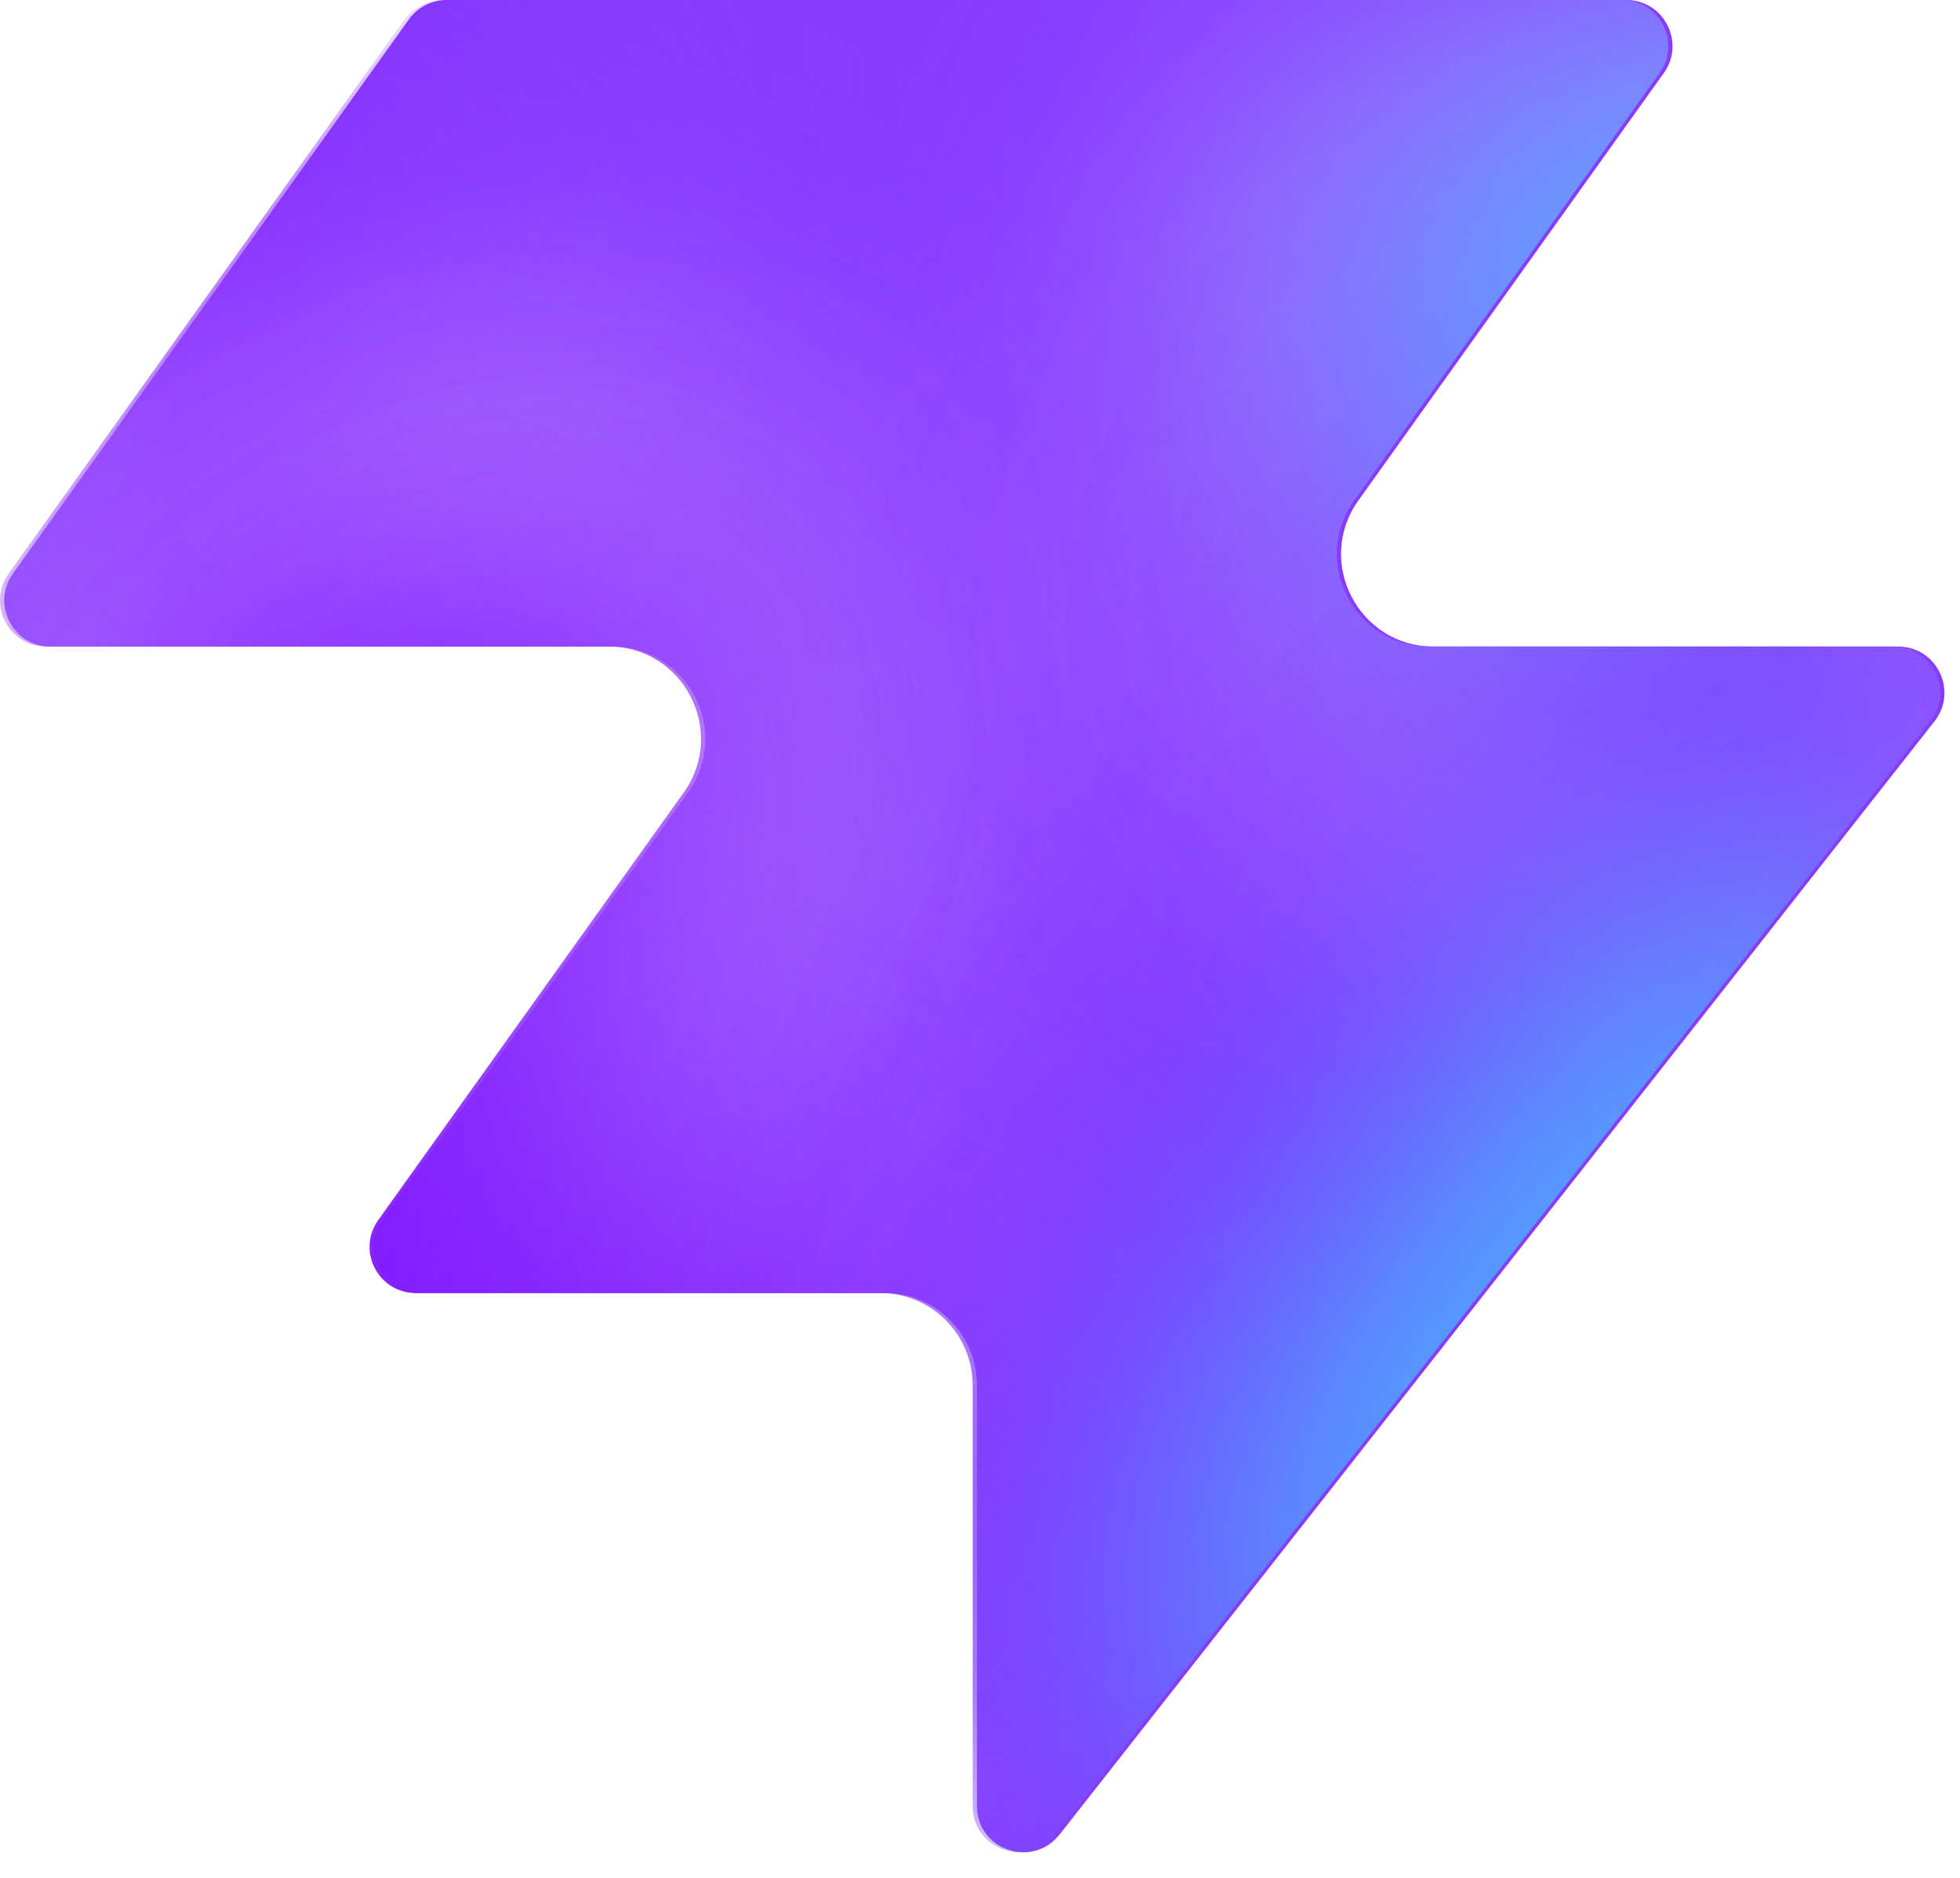
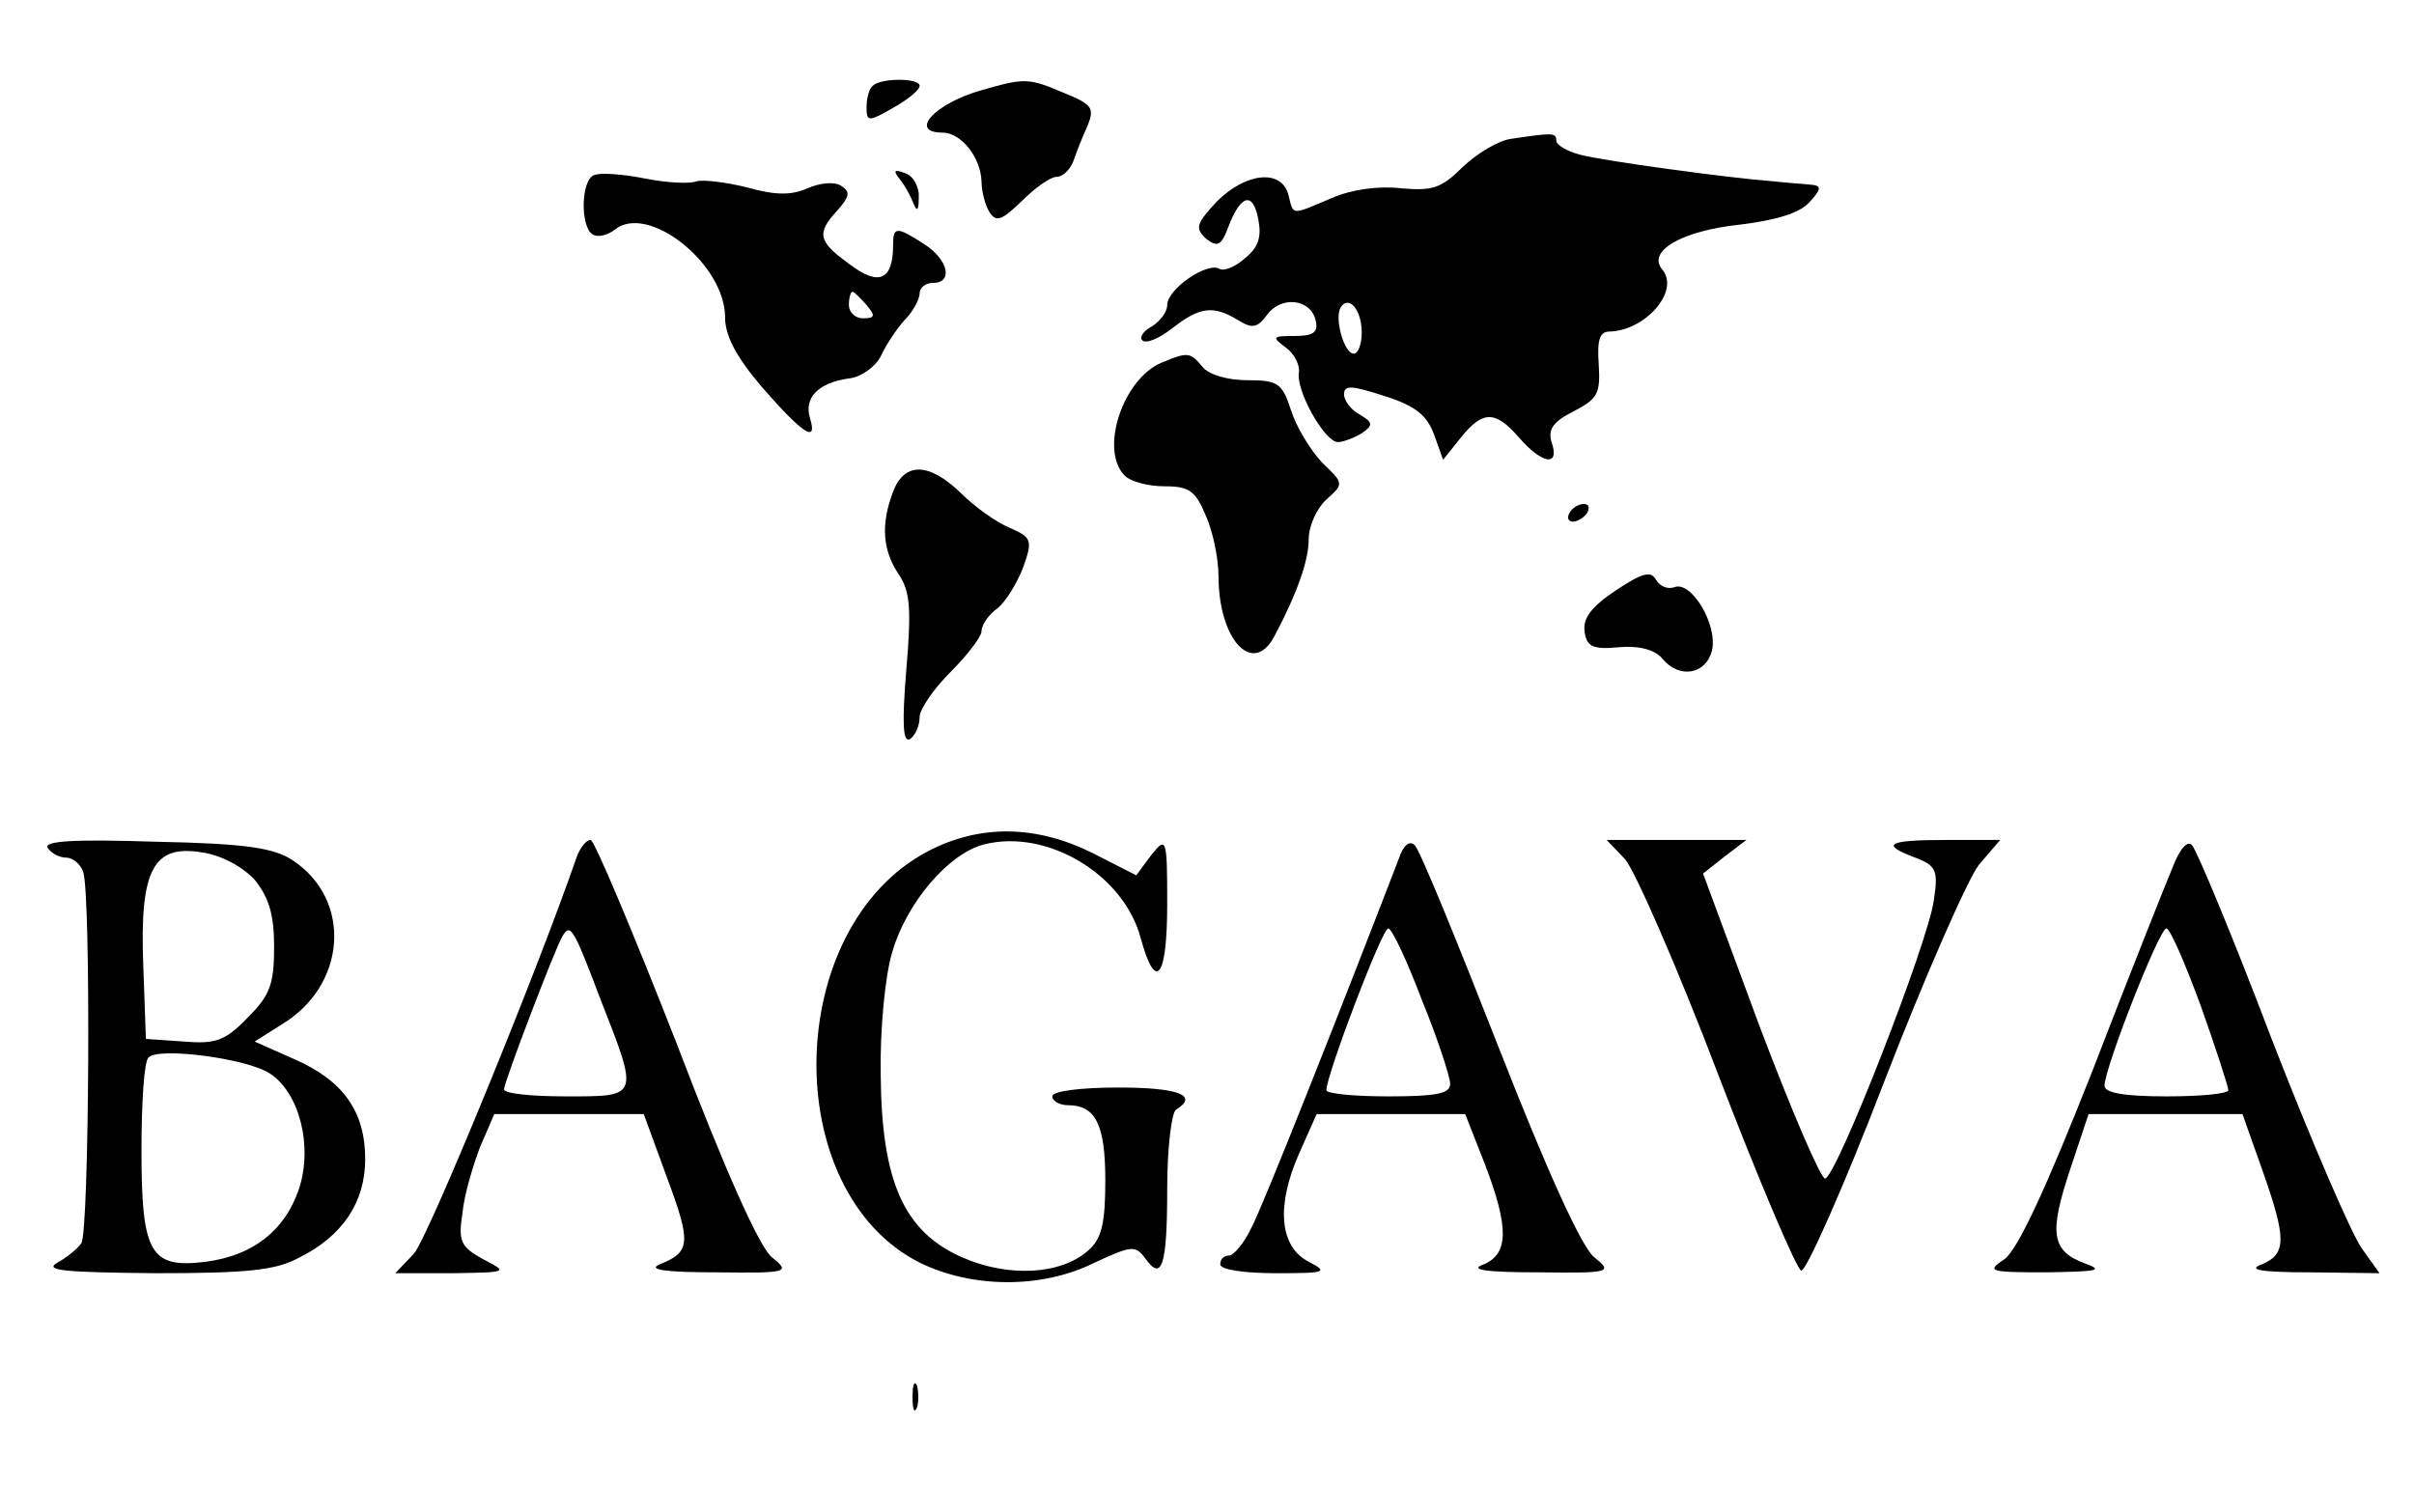
- <svg xmlns="http://www.w3.org/2000/svg" width="48" height="46" fill="none" viewBox="0 0 48 46">
-   <path fill="#863bff" d="M25.946 44.938c-.664.845-2.021.375-2.021-.698V33.937a2.26 2.26 0 0 0-2.262-2.262H10.287c-.92 0-1.456-1.04-.92-1.788l7.48-10.471c1.07-1.497 0-3.578-1.842-3.578H1.237c-.92 0-1.456-1.04-.92-1.788L10.013.474c.214-.297.556-.474.92-.474h28.894c.92 0 1.456 1.04.92 1.788l-7.48 10.471c-1.07 1.498 0 3.579 1.842 3.579h11.377c.943 0 1.473 1.088.89 1.83L25.947 44.94z" style="fill:#863bff;fill:color(display-p3 .525 .23 1);fill-opacity:1" />
-   <mask id="a" width="48" height="46" x="0" y="0" maskUnits="userSpaceOnUse" style="mask-type:alpha">
-     <path fill="#000" d="M25.842 44.938c-.664.844-2.021.375-2.021-.698V33.937a2.26 2.26 0 0 0-2.262-2.262H10.183c-.92 0-1.456-1.04-.92-1.788l7.48-10.471c1.07-1.498 0-3.579-1.842-3.579H1.133c-.92 0-1.456-1.04-.92-1.787L9.91.473c.214-.297.556-.474.92-.474h28.894c.92 0 1.456 1.04.92 1.788l-7.48 10.471c-1.07 1.498 0 3.578 1.842 3.578h11.377c.943 0 1.473 1.088.89 1.832L25.843 44.94z" style="fill:#000;fill-opacity:1" />
-   </mask>
-   <g mask="url(#a)">
-     <g filter="url(#b)">
-       <ellipse cx="5.508" cy="14.704" fill="#ede6ff" rx="5.508" ry="14.704" style="fill:#ede6ff;fill:color(display-p3 .927 .903 1);fill-opacity:1" transform="matrix(.00324 1 1 -.00324 -4.47 31.516)" />
-     </g>
-     <g filter="url(#c)">
-       <ellipse cx="10.399" cy="29.851" fill="#ede6ff" rx="10.399" ry="29.851" style="fill:#ede6ff;fill:color(display-p3 .927 .903 1);fill-opacity:1" transform="matrix(.00324 1 1 -.00324 -39.328 7.883)" />
-     </g>
-     <g filter="url(#d)">
-       <ellipse cx="5.508" cy="30.487" fill="#7e14ff" rx="5.508" ry="30.487" style="fill:#7e14ff;fill:color(display-p3 .492 .077 1);fill-opacity:1" transform="rotate(89.814 -25.913 -14.639)scale(1 -1)" />
-     </g>
-     <g filter="url(#e)">
-       <ellipse cx="5.508" cy="30.599" fill="#7e14ff" rx="5.508" ry="30.599" style="fill:#7e14ff;fill:color(display-p3 .492 .077 1);fill-opacity:1" transform="rotate(89.814 -32.644 -3.334)scale(1 -1)" />
-     </g>
-     <g filter="url(#f)">
-       <ellipse cx="5.508" cy="30.599" fill="#7e14ff" rx="5.508" ry="30.599" style="fill:#7e14ff;fill:color(display-p3 .492 .077 1);fill-opacity:1" transform="matrix(.00324 1 1 -.00324 -34.34 30.47)" />
-     </g>
-     <g filter="url(#g)">
-       <ellipse cx="14.072" cy="22.078" fill="#ede6ff" rx="14.072" ry="22.078" style="fill:#ede6ff;fill:color(display-p3 .927 .903 1);fill-opacity:1" transform="rotate(93.35 24.506 48.493)scale(-1 1)" />
-     </g>
-     <g filter="url(#h)">
-       <ellipse cx="3.47" cy="21.501" fill="#7e14ff" rx="3.47" ry="21.501" style="fill:#7e14ff;fill:color(display-p3 .492 .077 1);fill-opacity:1" transform="rotate(89.009 28.708 47.59)scale(-1 1)" />
-     </g>
-     <g filter="url(#i)">
-       <ellipse cx="3.47" cy="21.501" fill="#7e14ff" rx="3.47" ry="21.501" style="fill:#7e14ff;fill:color(display-p3 .492 .077 1);fill-opacity:1" transform="rotate(89.009 28.708 47.59)scale(-1 1)" />
-     </g>
-     <g filter="url(#j)">
-       <ellipse cx=".387" cy="8.972" fill="#7e14ff" rx="4.407" ry="29.108" style="fill:#7e14ff;fill:color(display-p3 .492 .077 1);fill-opacity:1" transform="rotate(39.51 .387 8.972)" />
-     </g>
-     <g filter="url(#k)">
-       <ellipse cx="47.523" cy="-6.092" fill="#7e14ff" rx="4.407" ry="29.108" style="fill:#7e14ff;fill:color(display-p3 .492 .077 1);fill-opacity:1" transform="rotate(37.892 47.523 -6.092)" />
-     </g>
-     <g filter="url(#l)">
-       <ellipse cx="41.412" cy="6.333" fill="#47bfff" rx="5.971" ry="9.665" style="fill:#47bfff;fill:color(display-p3 .28 .748 1);fill-opacity:1" transform="rotate(37.892 41.412 6.333)" />
-     </g>
-     <g filter="url(#m)">
-       <ellipse cx="-1.879" cy="38.332" fill="#7e14ff" rx="4.407" ry="29.108" style="fill:#7e14ff;fill:color(display-p3 .492 .077 1);fill-opacity:1" transform="rotate(37.892 -1.88 38.332)" />
-     </g>
-     <g filter="url(#n)">
-       <ellipse cx="-1.879" cy="38.332" fill="#7e14ff" rx="4.407" ry="29.108" style="fill:#7e14ff;fill:color(display-p3 .492 .077 1);fill-opacity:1" transform="rotate(37.892 -1.88 38.332)" />
-     </g>
-     <g filter="url(#o)">
-       <ellipse cx="35.651" cy="29.907" fill="#7e14ff" rx="4.407" ry="29.108" style="fill:#7e14ff;fill:color(display-p3 .492 .077 1);fill-opacity:1" transform="rotate(37.892 35.651 29.907)" />
-     </g>
-     <g filter="url(#p)">
-       <ellipse cx="38.418" cy="32.4" fill="#47bfff" rx="5.971" ry="15.297" style="fill:#47bfff;fill:color(display-p3 .28 .748 1);fill-opacity:1" transform="rotate(37.892 38.418 32.4)" />
-     </g>
+ <svg xmlns="http://www.w3.org/2000/svg" version="1.0" width="273pt" height="171pt" viewBox="0 0 273 171" preserveAspectRatio="xMidYMid meet">
+   <g transform="translate(0,171) scale(0.1,-0.1)" fill="#000000" stroke="none">
+     <path d="M987 1613 c-4 -3 -7 -14 -7 -24 0 -17 2 -17 30 -1 16 9 30 20 30 25 0 9 -44 9 -53 0z" />
+     <path d="M1110 1608 c-53 -15 -83 -48 -44 -48 21 0 43 -28 44 -55 0 -11 4 -27 9 -35 8 -12 14 -9 37 13 15 15 32 27 39 27 7 0 15 8 19 18 3 9 10 27 16 40 8 20 5 24 -27 37 -40 17 -44 17 -93 3z" />
+     <path d="M1709 1553 c-15 -2 -39 -17 -55 -32 -24 -24 -34 -27 -69 -24 -25 3 -56 -1 -79 -11 -47 -20 -43 -20 -49 4 -8 29 -48 25 -81 -8 -23 -25 -25 -30 -12 -42 13 -10 17 -8 25 13 14 37 28 41 34 9 4 -20 0 -32 -15 -44 -11 -10 -24 -15 -29 -12 -14 8 -59 -23 -59 -41 0 -8 -8 -18 -17 -24 -10 -5 -15 -13 -11 -16 4 -4 19 2 34 14 31 24 46 26 74 9 16 -10 22 -9 33 6 16 22 50 18 55 -7 3 -13 -3 -17 -24 -17 -25 0 -26 -1 -10 -13 10 -7 16 -20 15 -28 -4 -20 29 -79 44 -79 6 0 19 5 27 10 13 9 13 12 -2 21 -10 5 -18 16 -18 23 0 11 9 10 46 -2 35 -11 48 -22 56 -44 l10 -28 20 25 c25 31 39 31 66 0 26 -30 46 -33 37 -6 -5 15 1 24 25 36 27 14 30 20 28 53 -2 27 1 37 12 37 41 1 80 46 60 70 -18 21 22 44 88 51 41 5 67 13 78 25 14 15 14 19 3 20 -8 1 -27 2 -44 4 -53 4 -191 23 -218 30 -15 4 -27 11 -27 16 0 9 -4 9 -51 2z m-169 -219 c0 -13 -4 -24 -9 -24 -11 0 -22 40 -15 52 9 15 24 -2 24 -28z" />
+     <path d="M672 1512 c-15 -5 -16 -58 -2 -67 6 -4 17 -1 25 5 37 31 125 -38 125 -99 0 -21 13 -45 41 -78 47 -54 64 -65 55 -36 -7 23 9 40 44 45 13 1 30 13 36 25 6 13 18 31 27 41 10 10 17 24 17 30 0 7 7 12 15 12 23 0 18 26 -10 44 -31 20 -35 20 -35 -1 0 -40 -16 -47 -49 -22 -36 26 -38 35 -14 61 14 16 15 21 4 28 -8 5 -24 3 -38 -3 -18 -8 -36 -8 -68 1 -24 6 -50 9 -57 7 -7 -3 -33 -2 -58 3 -25 5 -51 7 -58 4z m308 -147 c10 -12 10 -15 -4 -15 -9 0 -16 7 -16 15 0 8 2 15 4 15 2 0 9 -7 16 -15z" />
+     <path d="M1017 1508 c6 -7 13 -20 16 -28 4 -10 6 -8 6 6 1 12 -6 25 -15 28 -13 5 -14 3 -7 -6z" />
+     <path d="M1314 1300 c-44 -18 -71 -99 -42 -128 7 -7 27 -12 45 -12 28 0 35 -5 47 -34 8 -18 14 -49 14 -67 0 -73 39 -114 63 -69 26 49 39 86 39 110 0 15 9 35 20 45 20 18 20 18 -5 42 -13 14 -29 40 -35 59 -10 31 -15 34 -50 34 -21 0 -43 6 -50 15 -14 17 -17 17 -46 5z" />
+     <path d="M1010 1154 c-14 -37 -12 -66 6 -93 13 -19 15 -38 9 -108 -5 -61 -4 -83 4 -79 6 4 11 15 11 25 0 9 16 32 35 51 19 19 35 40 35 46 0 7 8 19 18 26 9 7 22 28 29 46 11 31 10 34 -15 45 -15 6 -40 24 -55 39 -36 35 -64 36 -77 2z" />
+     <path d="M1775 1130 c-3 -5 -2 -10 4 -10 5 0 13 5 16 10 3 6 2 10 -4 10 -5 0 -13 -4 -16 -10z" />
+     <path d="M1827 1042 c-27 -18 -37 -31 -35 -46 2 -17 9 -21 39 -18 23 2 41 -3 49 -13 19 -23 49 -18 56 9 7 29 -23 79 -42 72 -8 -3 -17 1 -21 8 -6 11 -16 8 -46 -12z" />
+     <path d="M1049 747 c-163 -86 -169 -384 -9 -465 59 -29 138 -30 198 0 41 19 46 20 57 5 19 -27 25 -9 25 79 0 46 5 86 10 89 26 16 3 25 -65 25 -43 0 -75 -4 -75 -10 0 -5 8 -10 18 -10 31 0 42 -22 42 -85 0 -48 -4 -66 -19 -79 -31 -28 -91 -31 -143 -8 -66 29 -91 86 -92 206 -1 51 5 113 13 139 16 56 64 112 104 122 71 18 158 -34 177 -106 17 -62 30 -46 30 39 0 75 -1 76 -18 55 l-17 -23 -49 25 c-64 32 -128 33 -187 2z" />
+     <path d="M54 751 c4 -6 13 -11 21 -11 7 0 16 -7 19 -16 9 -22 7 -407 -2 -420 -4 -6 -16 -16 -27 -22 -16 -9 8 -11 110 -12 104 0 137 3 164 18 48 24 74 62 74 111 0 54 -25 89 -80 113 l-45 20 30 19 c74 44 81 141 13 186 -21 14 -53 19 -155 21 -92 3 -127 1 -122 -7z m234 -36 c16 -20 22 -39 22 -76 0 -43 -5 -55 -30 -80 -25 -26 -36 -30 -72 -27 l-43 3 -3 84 c-4 107 11 136 66 127 22 -3 46 -16 60 -31z m17 -219 c34 -22 49 -83 33 -131 -16 -47 -52 -75 -105 -82 -63 -8 -73 9 -73 126 0 54 3 101 8 105 11 12 111 -1 137 -18z" />
+     <path d="M653 743 c-47 -136 -169 -433 -185 -451 l-21 -22 64 0 c64 1 64 1 35 16 -25 14 -28 20 -23 52 2 21 12 54 20 75 l16 37 84 0 85 0 26 -71 c28 -75 27 -85 -8 -99 -14 -6 6 -9 64 -9 82 -1 84 0 63 17 -14 11 -53 98 -109 245 -49 125 -92 227 -96 227 -5 0 -11 -8 -15 -17z m26 -163 c44 -112 44 -110 -39 -110 -38 0 -70 3 -70 8 0 8 58 160 66 173 9 15 12 11 43 -71z" />
+     <path d="M1582 739 c-67 -174 -154 -394 -167 -418 -8 -17 -20 -31 -25 -31 -6 0 -10 -4 -10 -10 0 -6 27 -10 63 -10 56 0 60 1 37 13 -33 17 -37 63 -11 122 l20 45 84 0 84 0 22 -56 c28 -73 27 -102 -1 -114 -17 -6 1 -9 62 -9 82 -1 84 0 63 17 -14 11 -52 94 -108 237 -47 120 -89 223 -95 229 -6 6 -13 0 -18 -15z m26 -160 c18 -44 32 -87 32 -95 0 -11 -16 -14 -70 -14 -38 0 -70 3 -70 7 0 17 63 183 70 183 4 0 21 -36 38 -81z" />
+     <path d="M1838 738 c11 -13 59 -122 105 -243 46 -120 89 -221 94 -222 5 -2 48 94 94 214 46 119 95 230 107 245 l24 28 -61 0 c-67 0 -75 -5 -35 -20 24 -9 26 -15 21 -48 -6 -47 -110 -313 -123 -315 -5 0 -38 77 -74 172 l-64 173 24 19 25 19 -79 0 -79 0 21 -22z" />
+     <path d="M2457 729 c-8 -19 -49 -122 -91 -231 -52 -132 -84 -201 -99 -212 -21 -14 -18 -15 48 -15 57 1 65 2 43 10 -38 14 -41 34 -17 106 l21 63 87 0 87 0 22 -62 c28 -79 28 -96 0 -108 -17 -6 -2 -9 55 -9 l78 -1 -20 28 c-11 15 -57 121 -102 237 -44 116 -85 214 -90 219 -5 6 -14 -4 -22 -25z m32 -157 c17 -48 31 -91 31 -95 0 -4 -31 -7 -70 -7 -48 0 -70 4 -70 12 0 20 62 178 70 178 4 0 21 -39 39 -88z" />
+     <path d="M1032 130 c0 -14 2 -19 5 -12 2 6 2 18 0 25 -3 6 -5 1 -5 -13z" />
  </g>
-   <defs>
-     <filter id="b" width="60.045" height="41.654" x="-19.77" y="16.149" color-interpolation-filters="sRGB" filterUnits="userSpaceOnUse">
-       <feFlood flood-opacity="0" result="BackgroundImageFix" />
-       <feBlend in="SourceGraphic" in2="BackgroundImageFix" result="shape" />
-       <feGaussianBlur result="effect1_foregroundBlur_2002_17158" stdDeviation="7.659" />
-     </filter>
-     <filter id="c" width="90.34" height="51.437" x="-54.613" y="-7.533" color-interpolation-filters="sRGB" filterUnits="userSpaceOnUse">
-       <feFlood flood-opacity="0" result="BackgroundImageFix" />
-       <feBlend in="SourceGraphic" in2="BackgroundImageFix" result="shape" />
-       <feGaussianBlur result="effect1_foregroundBlur_2002_17158" stdDeviation="7.659" />
-     </filter>
-     <filter id="d" width="79.355" height="29.4" x="-49.64" y="2.03" color-interpolation-filters="sRGB" filterUnits="userSpaceOnUse">
-       <feFlood flood-opacity="0" result="BackgroundImageFix" />
-       <feBlend in="SourceGraphic" in2="BackgroundImageFix" result="shape" />
-       <feGaussianBlur result="effect1_foregroundBlur_2002_17158" stdDeviation="4.596" />
-     </filter>
-     <filter id="e" width="79.579" height="29.4" x="-45.045" y="20.029" color-interpolation-filters="sRGB" filterUnits="userSpaceOnUse">
-       <feFlood flood-opacity="0" result="BackgroundImageFix" />
-       <feBlend in="SourceGraphic" in2="BackgroundImageFix" result="shape" />
-       <feGaussianBlur result="effect1_foregroundBlur_2002_17158" stdDeviation="4.596" />
-     </filter>
-     <filter id="f" width="79.579" height="29.4" x="-43.513" y="21.178" color-interpolation-filters="sRGB" filterUnits="userSpaceOnUse">
-       <feFlood flood-opacity="0" result="BackgroundImageFix" />
-       <feBlend in="SourceGraphic" in2="BackgroundImageFix" result="shape" />
-       <feGaussianBlur result="effect1_foregroundBlur_2002_17158" stdDeviation="4.596" />
-     </filter>
-     <filter id="g" width="74.749" height="58.852" x="15.756" y="-17.901" color-interpolation-filters="sRGB" filterUnits="userSpaceOnUse">
-       <feFlood flood-opacity="0" result="BackgroundImageFix" />
-       <feBlend in="SourceGraphic" in2="BackgroundImageFix" result="shape" />
-       <feGaussianBlur result="effect1_foregroundBlur_2002_17158" stdDeviation="7.659" />
-     </filter>
-     <filter id="h" width="61.377" height="25.362" x="23.548" y="2.284" color-interpolation-filters="sRGB" filterUnits="userSpaceOnUse">
-       <feFlood flood-opacity="0" result="BackgroundImageFix" />
-       <feBlend in="SourceGraphic" in2="BackgroundImageFix" result="shape" />
-       <feGaussianBlur result="effect1_foregroundBlur_2002_17158" stdDeviation="4.596" />
-     </filter>
-     <filter id="i" width="61.377" height="25.362" x="23.548" y="2.284" color-interpolation-filters="sRGB" filterUnits="userSpaceOnUse">
-       <feFlood flood-opacity="0" result="BackgroundImageFix" />
-       <feBlend in="SourceGraphic" in2="BackgroundImageFix" result="shape" />
-       <feGaussianBlur result="effect1_foregroundBlur_2002_17158" stdDeviation="4.596" />
-     </filter>
-     <filter id="j" width="56.045" height="63.649" x="-27.636" y="-22.853" color-interpolation-filters="sRGB" filterUnits="userSpaceOnUse">
-       <feFlood flood-opacity="0" result="BackgroundImageFix" />
-       <feBlend in="SourceGraphic" in2="BackgroundImageFix" result="shape" />
-       <feGaussianBlur result="effect1_foregroundBlur_2002_17158" stdDeviation="4.596" />
-     </filter>
-     <filter id="k" width="54.814" height="64.646" x="20.116" y="-38.415" color-interpolation-filters="sRGB" filterUnits="userSpaceOnUse">
-       <feFlood flood-opacity="0" result="BackgroundImageFix" />
-       <feBlend in="SourceGraphic" in2="BackgroundImageFix" result="shape" />
-       <feGaussianBlur result="effect1_foregroundBlur_2002_17158" stdDeviation="4.596" />
-     </filter>
-     <filter id="l" width="33.541" height="35.313" x="24.641" y="-11.323" color-interpolation-filters="sRGB" filterUnits="userSpaceOnUse">
-       <feFlood flood-opacity="0" result="BackgroundImageFix" />
-       <feBlend in="SourceGraphic" in2="BackgroundImageFix" result="shape" />
-       <feGaussianBlur result="effect1_foregroundBlur_2002_17158" stdDeviation="4.596" />
-     </filter>
-     <filter id="m" width="54.814" height="64.646" x="-29.286" y="6.009" color-interpolation-filters="sRGB" filterUnits="userSpaceOnUse">
-       <feFlood flood-opacity="0" result="BackgroundImageFix" />
-       <feBlend in="SourceGraphic" in2="BackgroundImageFix" result="shape" />
-       <feGaussianBlur result="effect1_foregroundBlur_2002_17158" stdDeviation="4.596" />
-     </filter>
-     <filter id="n" width="54.814" height="64.646" x="-29.286" y="6.009" color-interpolation-filters="sRGB" filterUnits="userSpaceOnUse">
-       <feFlood flood-opacity="0" result="BackgroundImageFix" />
-       <feBlend in="SourceGraphic" in2="BackgroundImageFix" result="shape" />
-       <feGaussianBlur result="effect1_foregroundBlur_2002_17158" stdDeviation="4.596" />
-     </filter>
-     <filter id="o" width="54.814" height="64.646" x="8.244" y="-2.416" color-interpolation-filters="sRGB" filterUnits="userSpaceOnUse">
-       <feFlood flood-opacity="0" result="BackgroundImageFix" />
-       <feBlend in="SourceGraphic" in2="BackgroundImageFix" result="shape" />
-       <feGaussianBlur result="effect1_foregroundBlur_2002_17158" stdDeviation="4.596" />
-     </filter>
-     <filter id="p" width="39.409" height="43.623" x="18.713" y="10.588" color-interpolation-filters="sRGB" filterUnits="userSpaceOnUse">
-       <feFlood flood-opacity="0" result="BackgroundImageFix" />
-       <feBlend in="SourceGraphic" in2="BackgroundImageFix" result="shape" />
-       <feGaussianBlur result="effect1_foregroundBlur_2002_17158" stdDeviation="4.596" />
-     </filter>
-   </defs>
</svg>
